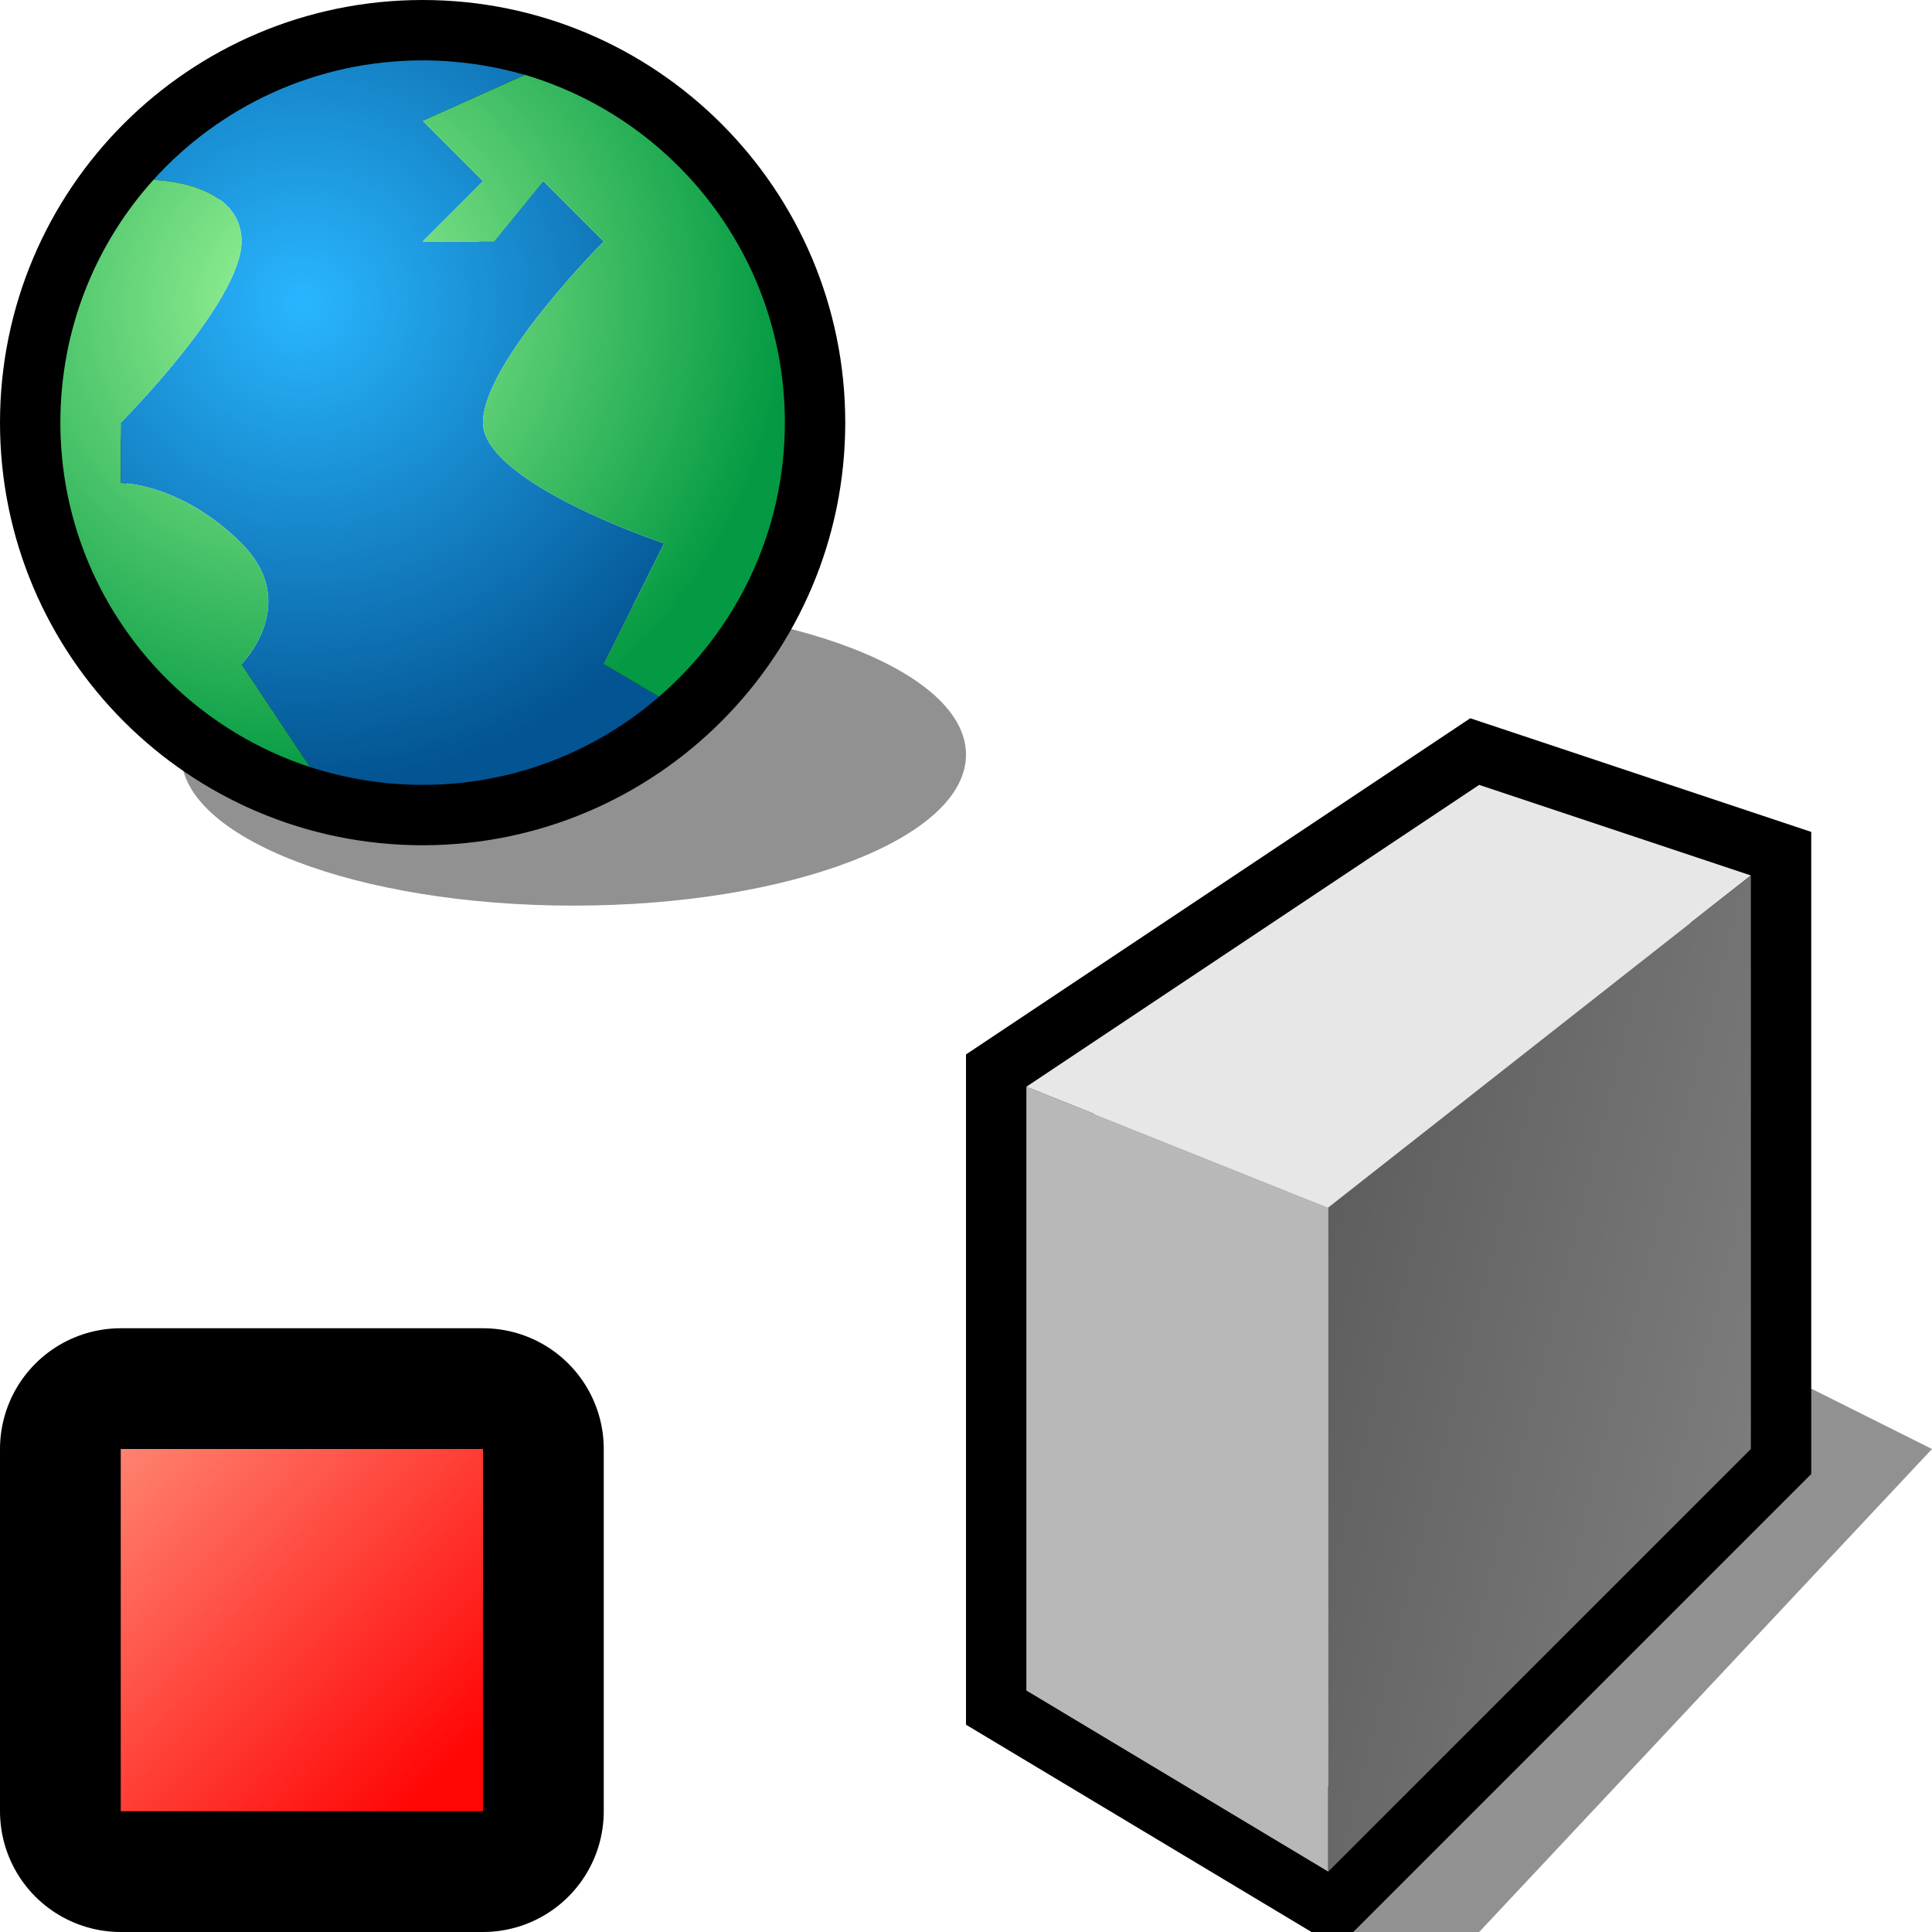
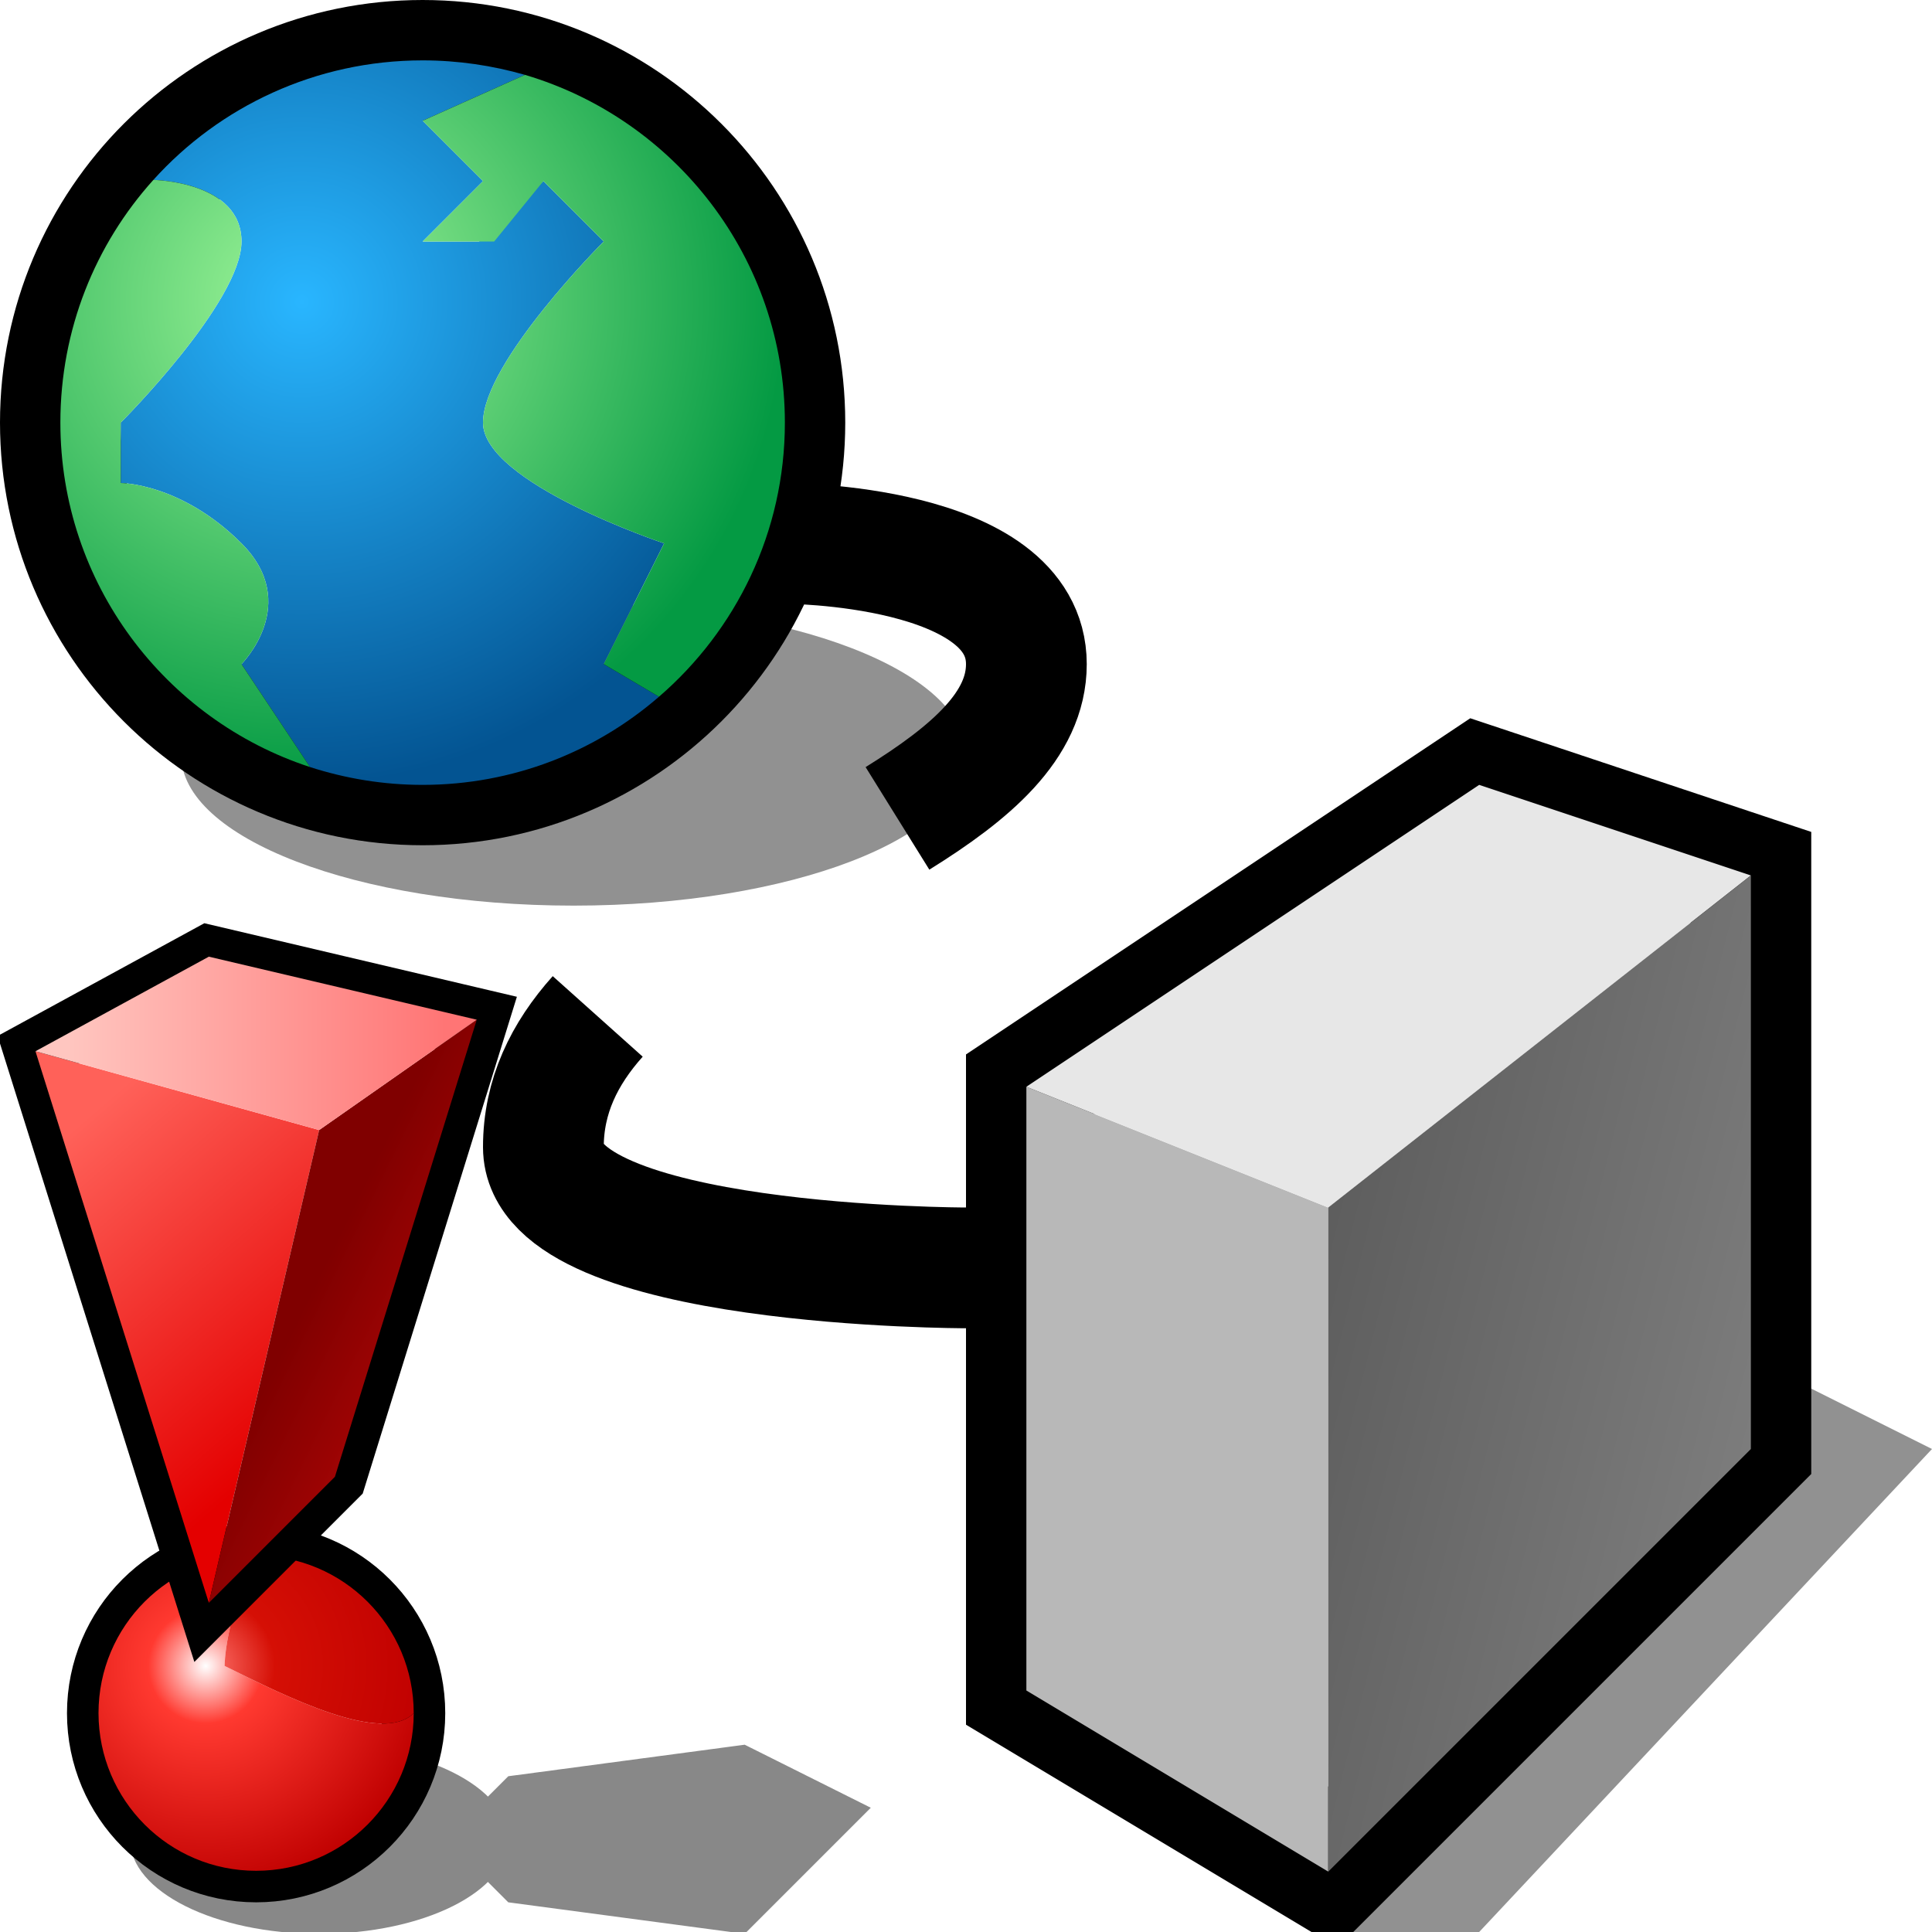
- <svg xmlns="http://www.w3.org/2000/svg" version="1.1" width="64" height="64" color-interpolation="linearRGB">
-   <g>
-     <path style="fill:#010101; fill-opacity:0.431" d="M44 64H49L64 48L60 46L44 64z            M19 20C11.82 20 6 22.23 6 25C6 27.76 11.82 30 19 30C26.17 30 32 27.76 32 25C32 22.23 26.17 20 19 20z" />
-     <path style="fill:none; stroke:#000000; stroke-width:4" d="M49 26L58 29V48L44 62L34 56V36L49 26z            M14 2C7.37 2 2 7.37 2 14C2 20.62 7.37 26 14 26C20.62 26 26 20.62 26 14C26 7.37 20.62 2 14 2z" />
-     <path style="fill:#b8b8b8" d="M44 40V62L34 56V36L44 40z" />
-     <path style="fill:#e7e7e7" d="M49 26L58 29L44 40L34 36L49 26z" />
-     <linearGradient id="gradient0" gradientUnits="userSpaceOnUse" x1="55.69" y1="-10.23" x2="74.97" y2="-5.41">
-       <stop offset="0" stop-color="#5c5c5c" />
-       <stop offset="1" stop-color="#838383" />
+ <svg xmlns="http://www.w3.org/2000/svg" version="1.1" width="64" height="64" color-interpolation="linearRGB" id="svg2">
+   <defs id="defs46">
+     <linearGradient y2="-5.41" x2="74.97" y1="-10.23" x1="55.69" gradientUnits="userSpaceOnUse" id="gradient0">
+       <stop id="stop15" stop-color="#5c5c5c" offset="0" />
+       <stop id="stop17" stop-color="#838383" offset="1" />
    </linearGradient>
-     <path style="fill:url(#gradient0)" d="M44 40L58 29V48L44 62V40z" />
-     <radialGradient id="gradient1" gradientUnits="userSpaceOnUse" cx="0" cy="0" r="64" gradientTransform="matrix(0.25,0,0,0.25,10,10)">
-       <stop offset="0" stop-color="#29b6ff" />
-       <stop offset="1" stop-color="#035492" />
+     <radialGradient gradientTransform="matrix(0.25,0,0,0.25,10,10)" r="64" cy="0" cx="0" gradientUnits="userSpaceOnUse" id="gradient1">
+       <stop id="stop22" stop-color="#29b6ff" offset="0" />
+       <stop id="stop24" stop-color="#035492" offset="1" />
    </radialGradient>
-     <path style="fill:url(#gradient1)" d="M14 2C10.46 2 7.27 3.53 5.08 5.96C5.08 5.96 8 6 8 8C8 10 4 14 4 14V16C4 16 6 16 8 18C10 20 8 22 8 22L10.27 25.41C11.45 25.79 12.7 26 14 26C16.99 26 19.73 24.9 21.83 23.08L20 22L22 18C22 18 16 16 16 14C16 12 20 8 20 8L18 6L15.87 8H14L16 6L14 4L17.39 2.48C16.31 2.17 15.17 2 14 2z" />
-     <radialGradient id="gradient2" gradientUnits="userSpaceOnUse" cx="0" cy="0" r="64" gradientTransform="matrix(0.25,0,0,0.25,10,10)">
-       <stop offset="0" stop-color="#9ff699" />
-       <stop offset="1" stop-color="#049a43" />
+     <radialGradient gradientTransform="matrix(0.25,0,0,0.25,10,10)" r="64" cy="0" cx="0" gradientUnits="userSpaceOnUse" id="gradient2">
+       <stop id="stop29" stop-color="#9ff699" offset="0" />
+       <stop id="stop31" stop-color="#049a43" offset="1" />
    </radialGradient>
-     <path style="fill:url(#gradient2)" d="M5.08 5.96C3.16 8.09 2 10.91 2 14C2 19.32 5.47 23.84 10.27 25.41L8 22C8 22 10 20 8 18C6 16 4 16 4 16V14C4 14 8 10 8 8C8 6 5.08 5.96 5.08 5.96z            M14 8H16.37L18 6L20 8C20 8 16 12 16 14C16 16 22 18 22 18L20 22L21.83 23.08C24.38 20.88 26 17.63 26 14C26 8.55 22.36 3.95 17.39 2.48L14 4L16 6L14 8z" />
-     <path style="fill:none; stroke:#000000; stroke-width:8; stroke-linejoin:round" d="M4 48V60H16V48H4z" />
-     <linearGradient id="gradient3" gradientUnits="userSpaceOnUse" x1="20.22" y1="30.45" x2="31.65" y2="41.65">
-       <stop offset="0" stop-color="#ff8875" />
-       <stop offset="1" stop-color="#ff0505" />
+     <linearGradient y2="41.65" x2="31.65" y1="30.45" x1="20.22" gradientUnits="userSpaceOnUse" id="gradient3">
+       <stop id="stop38" stop-color="#fff375" offset="0" />
+       <stop id="stop40" stop-color="#ffa406" offset="1" />
    </linearGradient>
-     <path style="fill:url(#gradient3)" d="M4 48V60H16V48H4z" />
+   </defs>
+   <path id="path6" d="M 44,64 49,64 64,48 60,46 44,64 Z M 19,20 c -7.18,0 -13,2.23 -13,5 0,2.76 5.82,5 13,5 7.17,0 13,-2.24 13,-5 0,-2.77 -5.83,-5 -13,-5 z" style="fill:#010101;fill-opacity:0.431" />
+   <path id="path8" d="M 29.73,27.11 C 32.16,25.6 34,24.03 34,22 34,18 26,18 26,18 m 23,8 9,3 0,19 L 44,62 34,56 34,36 49,26 Z M 14,2 C 7.37,2 2,7.37 2,14 2,20.62 7.37,26 14,26 20.62,26 26,20.62 26,14 26,7.37 20.62,2 14,2 Z m 18,40 c 0,0 -14,0 -14,-4 0,-1.68 0.69,-3.09 1.8,-4.33" style="fill:none;stroke:#000000;stroke-width:4" />
+   <path id="path10" d="m 44,40 0,22 -10,-6 0,-20 10,4 z" style="fill:#b8b8b8" />
+   <path id="path12" d="M 49,26 58,29 44,40 34,36 49,26 Z" style="fill:#e7e7e7" />
+   <path id="path19" d="M 44,40 58,29 58,48 44,62 44,40 Z" style="fill:url(#gradient0)" />
+   <path id="path26" d="M 14,2 C 10.46,2 7.27,3.53 5.08,5.96 5.08,5.96 8,6 8,8 8,10 4,14 4,14 l 0,2 c 0,0 2,0 4,2 2,2 0,4 0,4 l 2.27,3.41 C 11.45,25.79 12.7,26 14,26 c 2.99,0 5.73,-1.1 7.83,-2.92 L 20,22 22,18 c 0,0 -6,-2 -6,-4 0,-2 4,-6 4,-6 L 18,6 15.87,8 14,8 16,6 14,4 17.39,2.48 C 16.31,2.17 15.17,2 14,2 Z" style="fill:url(#gradient1)" />
+   <path id="path33" d="M 5.08,5.96 C 3.16,8.09 2,10.91 2,14 c 0,5.32 3.47,9.84 8.27,11.41 L 8,22 C 8,22 10,20 8,18 6,16 4,16 4,16 L 4,14 C 4,14 8,10 8,8 8,6 5.08,5.96 5.08,5.96 Z M 14,8 16.37,8 18,6 20,8 c 0,0 -4,4 -4,6 0,2 6,4 6,4 l -2,4 1.83,1.08 C 24.38,20.88 26,17.63 26,14 26,8.55 22.36,3.95 17.39,2.48 L 14,4 16,6 14,8 Z" style="fill:url(#gradient2)" />
+   <g style="color-interpolation:linearRGB" id="g7582" transform="matrix(0.5220974,0,0,0.5220974,-4.046188,30.64676)">
+     <g id="g7525">
+       <path id="path7527" d="m 55,64 8,-8 -8,-4 -15,2 -4,4 4,4 15,2 z M 28,52 c -6.63,0 -12,2.68 -12,6 0,3.31 5.37,6 12,6 6.62,0 12,-2.69 12,-6 0,-3.32 -5.38,-6 -12,-6 z" style="fill:#010101;fill-opacity:0.467" />
+       <path id="path7529" d="m 24,40 c -5.53,0 -10,4.47 -10,10 0,5.52 4.47,10 10,10 5.52,0 10,-4.48 10,-10 0,-5.53 -4.48,-10 -10,-10 z" style="fill:none;stroke:#000000;stroke-width:4" />
+       <radialGradient gradientTransform="matrix(0.2281,0,0,0.2281,20.7999,47)" r="64" cy="0" cx="0" gradientUnits="userSpaceOnUse" id="gradient0-3">
+         <stop id="stop7532" stop-color="#ffffff" offset="0" />
+         <stop id="stop7534" stop-color="#ff3930" offset="0.25" />
+         <stop id="stop7536" stop-color="#bf0000" offset="1" />
+         <stop id="stop7538" stop-color="#800000" offset="0.815" />
+       </radialGradient>
+       <path id="path7540" d="m 24,40 c -5.53,0 -10,4.47 -10,10 0.01,5.52 4.47,10 10,10 5.52,0 10,-4.48 10,-10 -2,2 -8,-1 -12,-3 0,0 0,-3 2,-7 z" style="fill:url(#gradient0-3)" />
+       <radialGradient gradientTransform="matrix(0.2281,0,0,0.2281,20.7999,47)" r="64" cy="0" cx="0" gradientUnits="userSpaceOnUse" id="gradient1-6">
+         <stop id="stop7543" stop-color="#ff756e" offset="0" />
+         <stop id="stop7545" stop-color="#d50f05" offset="0.301" />
+         <stop id="stop7547" stop-color="#bf0000" offset="1" />
+         <stop id="stop7549" stop-color="#800000" offset="0.815" />
+       </radialGradient>
+       <path id="path7551" d="m 24,40 c -2,4 -2,7 -2,7 4,2 10,5 12,3 0,-5.53 -4.48,-10 -10,-10 z" style="fill:url(#gradient1-6)" />
+       <path id="path7553" d="M 21,2 10,8 21,43 29,35 38,6 21,2 Z" style="fill:none;stroke:#000000;stroke-width:4" />
+       <linearGradient y2="-10.2" x2="76.04" y1="-28.46" x1="60.24" gradientUnits="userSpaceOnUse" id="gradient2-7">
+         <stop id="stop7556" stop-color="#ff6159" offset="0" />
+         <stop id="stop7558" stop-color="#e40000" offset="1" />
+       </linearGradient>
+       <path id="path7560" d="M 10,8 21,43 28,13 10,8 Z" style="fill:url(#gradient2-7)" />
+       <linearGradient y2="-20.34" x2="56.59" y1="-23.39" x1="50.37" gradientUnits="userSpaceOnUse" id="gradient3-5">
+         <stop id="stop7563" stop-color="#800000" offset="0" />
+         <stop id="stop7565" stop-color="#a00404" offset="1" />
+       </linearGradient>
+       <path id="path7567" d="M 28,13 21,43 29,35 38,6 28,13 Z" style="fill:url(#gradient3-5)" />
+       <linearGradient y2="-20" x2="36" y1="-20" x1="12" gradientUnits="userSpaceOnUse" id="gradient4">
+         <stop id="stop7570" stop-color="#ffc6c0" offset="0" />
+         <stop id="stop7572" stop-color="#ff7575" offset="1" />
+       </linearGradient>
+       <path id="path7574" d="M 21,2 10,8 28,13 38,6 21,2 Z" style="fill:url(#gradient4)" />
+     </g>
  </g>
</svg>
